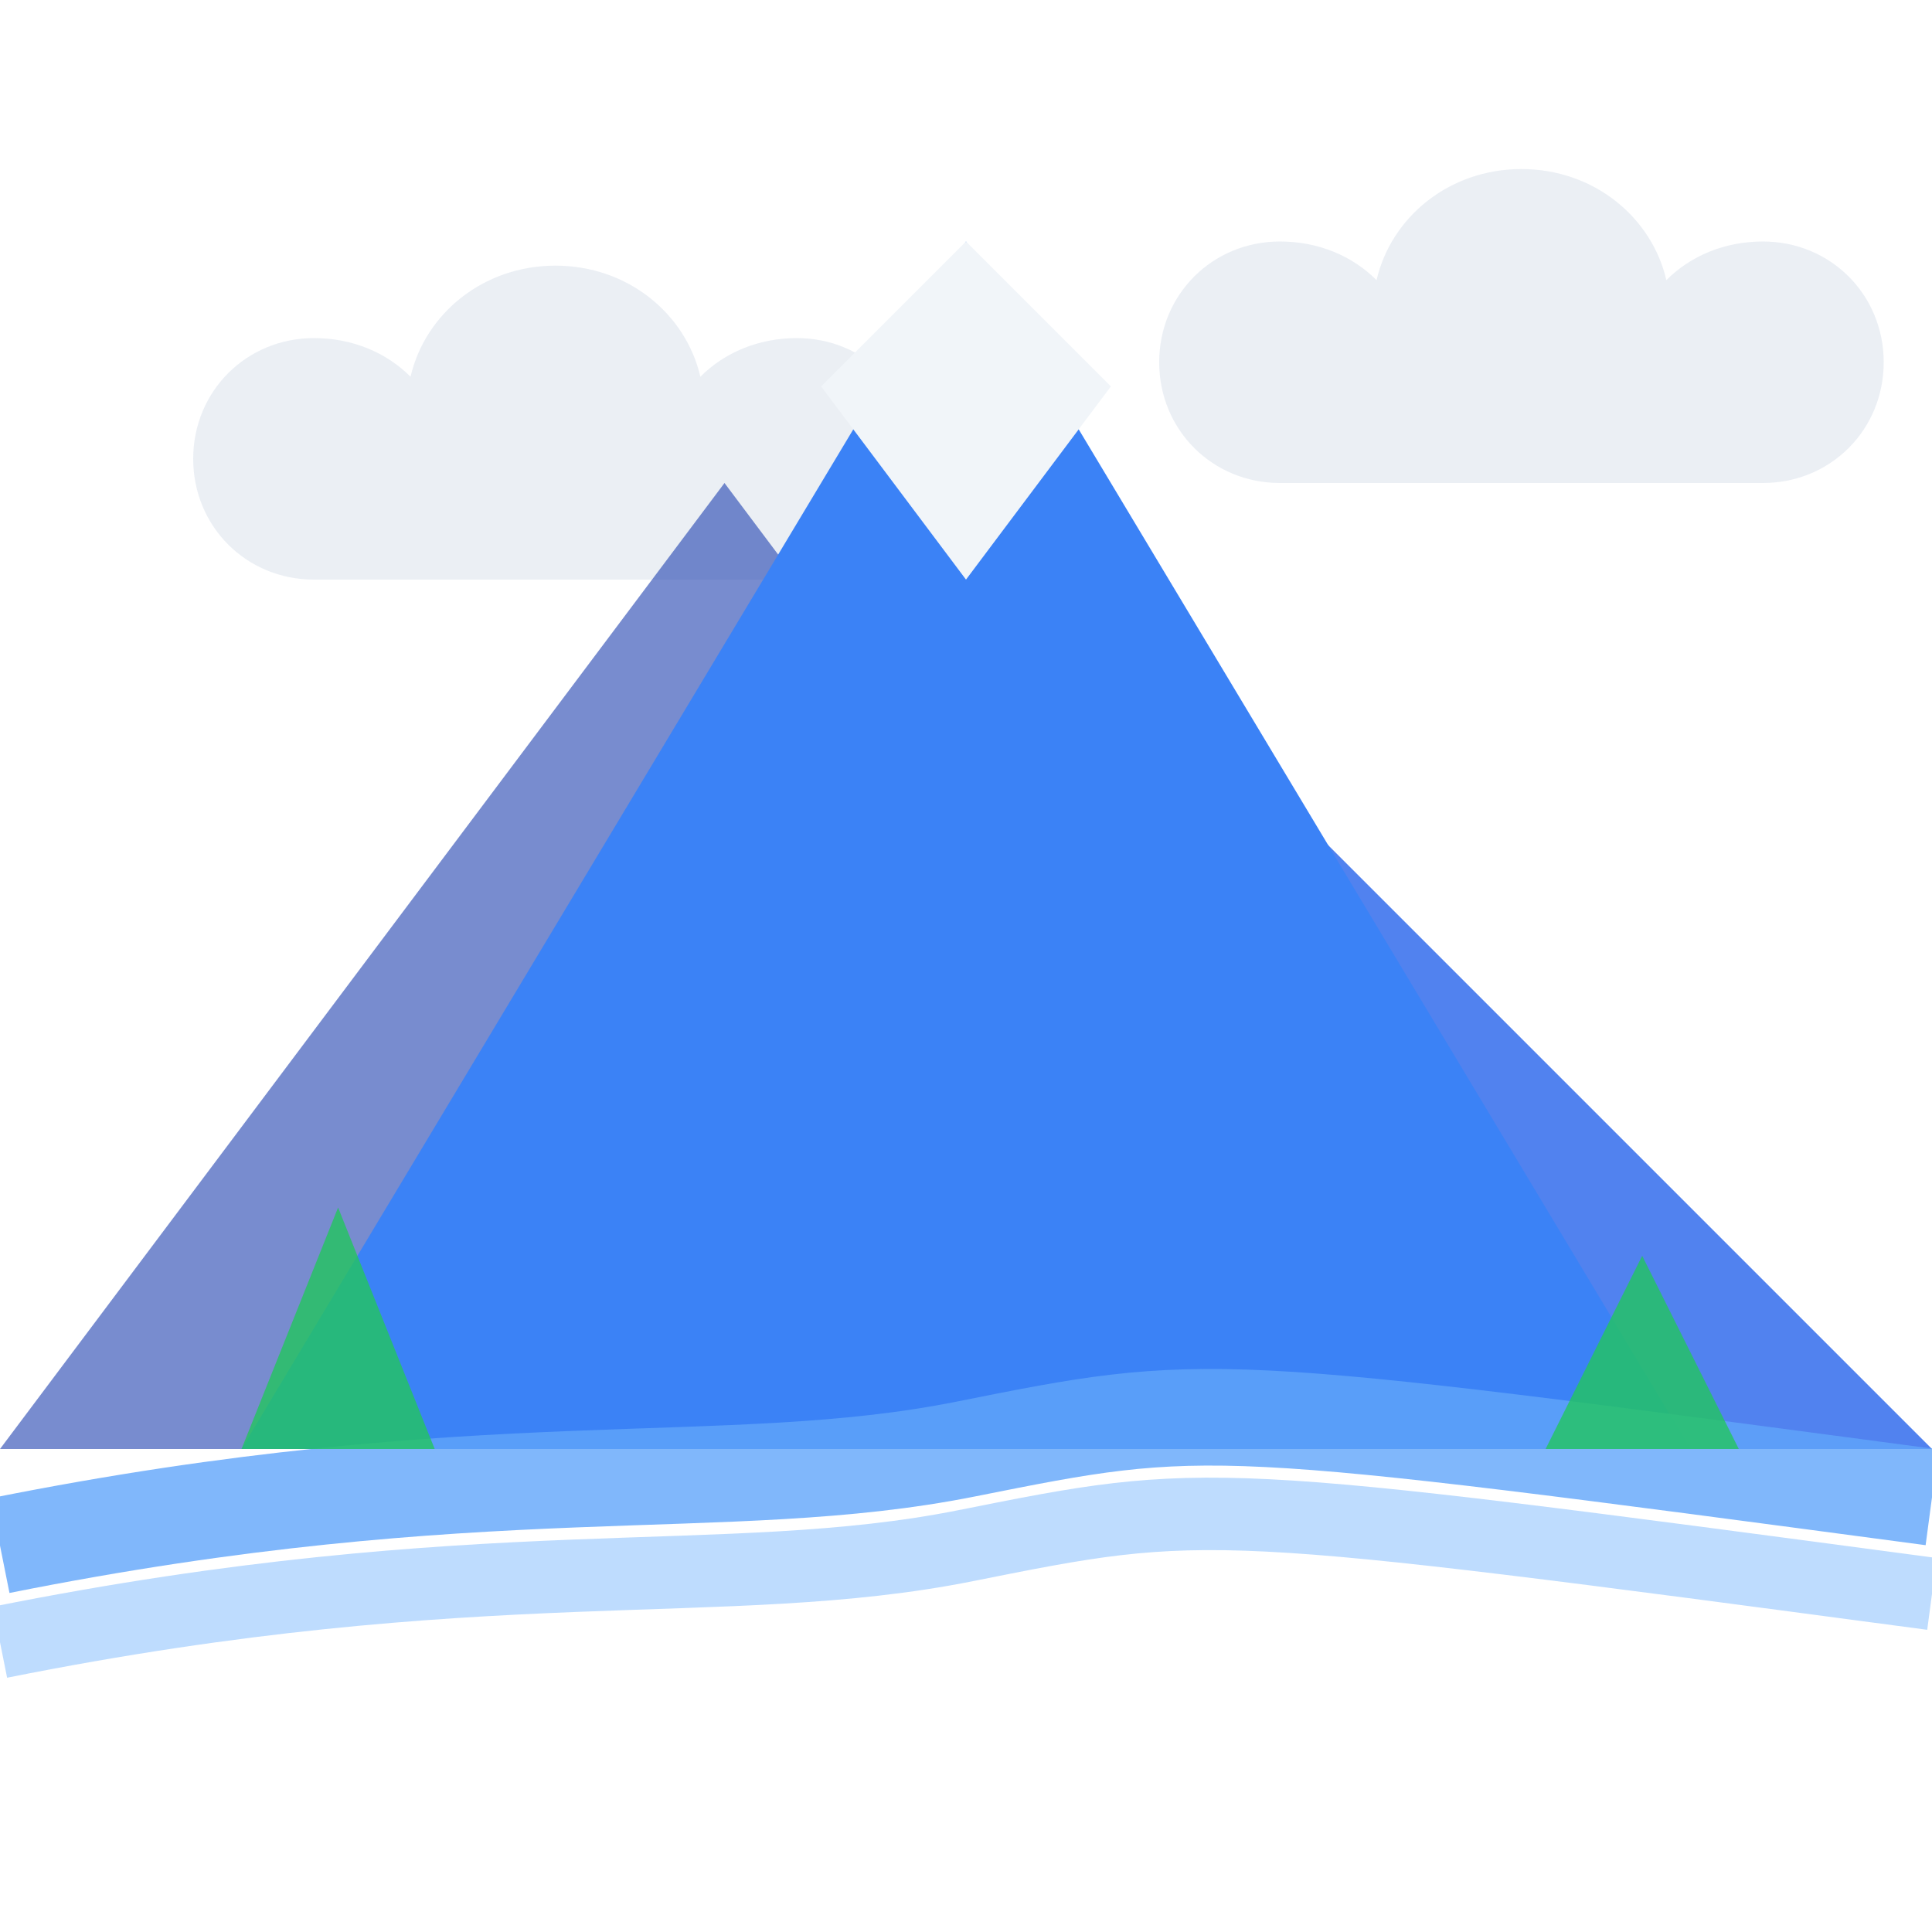
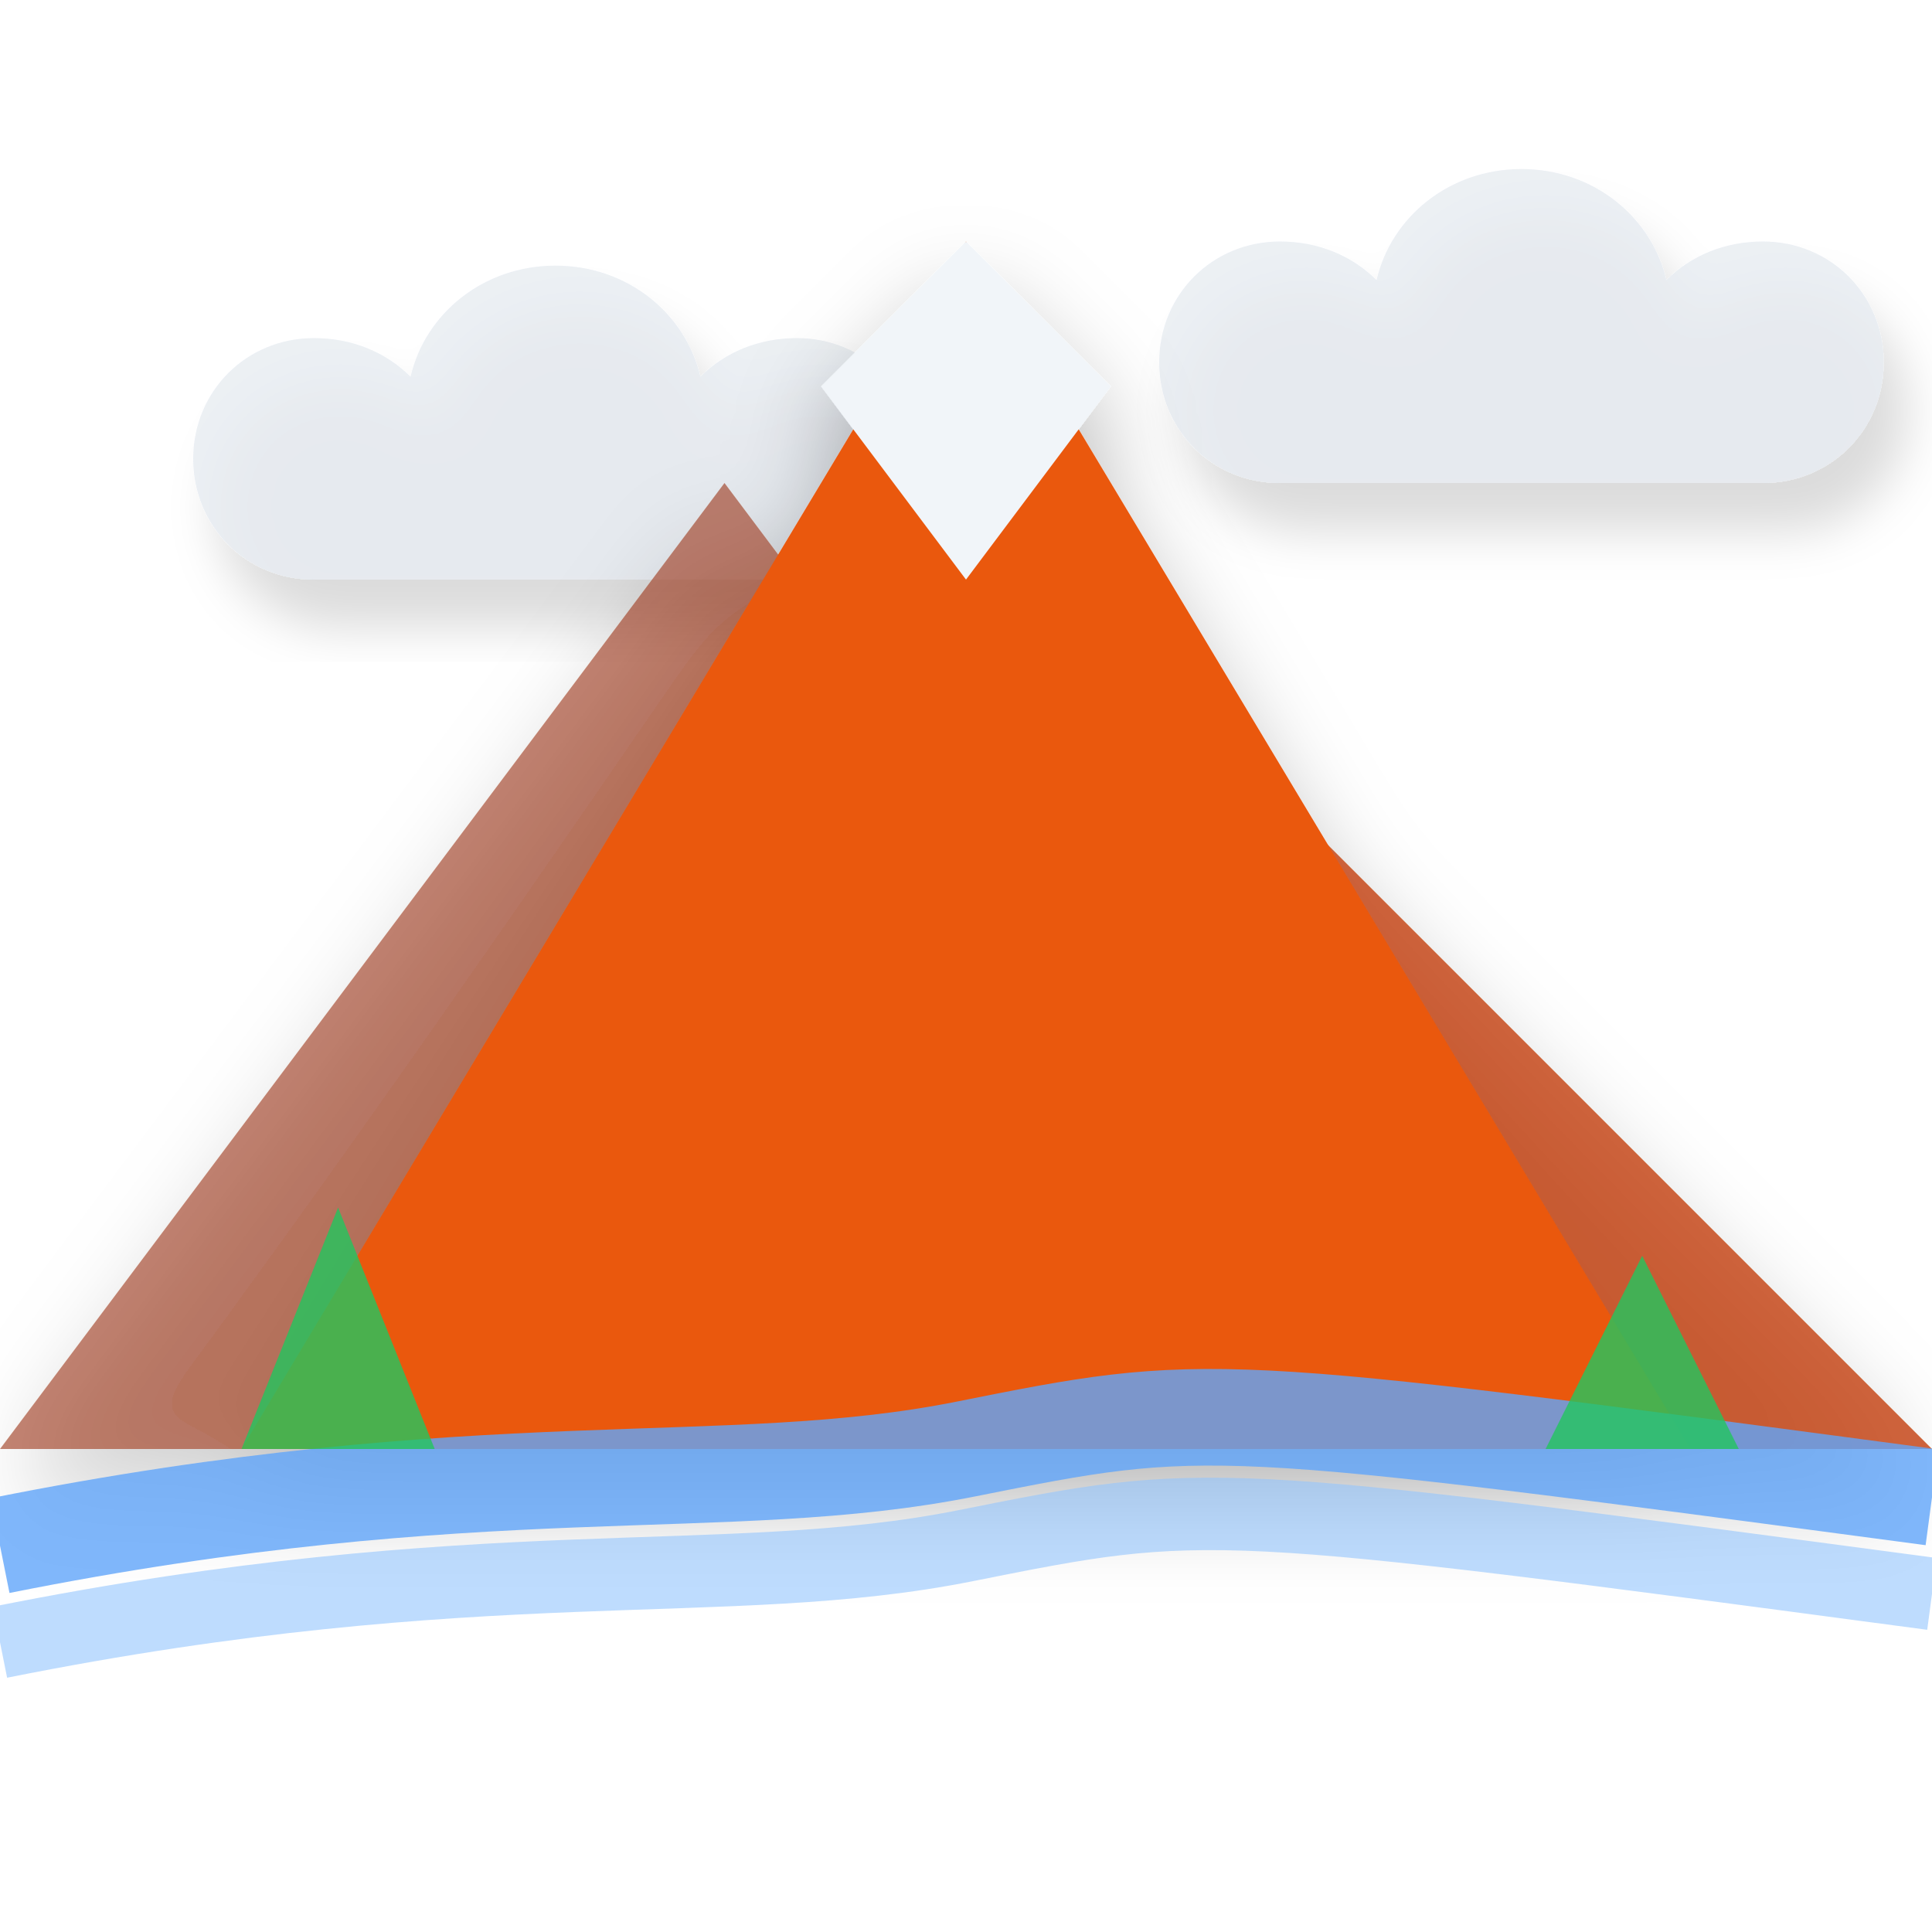
<svg xmlns="http://www.w3.org/2000/svg" width="32" height="32" viewBox="0 0 40 40" fill="none">
-   <g>
+   <defs>
+     <filter id="mountain-shadow" x="-20%" y="-20%" width="140%" height="140%">
+       <feDropShadow dx="0" dy="1" stdDeviation="1" flood-opacity="0.3" />
+     </filter>
+     <filter id="cloud-shadow" x="-20%" y="-20%" width="140%" height="140%">
+       <feDropShadow dx="0.5" dy="1" stdDeviation="0.5" flood-opacity="0.2" />
+     </filter>
+   </defs>
+   <g filter="url(#cloud-shadow)">
    <path d="M4 9.5C4 8.1 5.1 7 6.5 7C7.3 7 8 7.3 8.5 7.8C8.8 6.5 10 5.5 11.5 5.5C13 5.5 14.2 6.5 14.5 7.8C15 7.3 15.7 7 16.5 7C17.9 7 19 8.1 19 9.5C19 10.9 17.9 12 16.5 12H6.5C5.1 12 4 10.9 4 9.5Z" fill="#E2E8F0" opacity="0.7" />
    <path d="M24 7.5C24 6.1 25.1 5 26.5 5C27.3 5 28 5.3 28.5 5.8C28.8 4.5 30 3.5 31.5 3.5C33 3.5 34.2 4.5 34.5 5.8C35 5.3 35.7 5 36.5 5C37.9 5 39 6.1 39 7.5C39 8.9 37.9 10 36.5 10H26.5C25.1 10 24 8.9 24 7.5Z" fill="#E2E8F0" opacity="0.7" />
  </g>
-   <g>
-     <path d="M0 30L15 10L30 30H0Z" fill="#1E40AF" opacity="0.6" />
-     <path d="M10 30L25 15L40 30H10Z" fill="#2563EB" opacity="0.8" />
-     <path d="M5 30L20 5L35 30H5Z" fill="#3B82F6" />
+   <g filter="url(#mountain-shadow)">
+     <path d="M0 30L15 10L30 30H0Z" fill="#9A3412" opacity="0.6" />
+     <path d="M10 30L25 15L40 30H10Z" fill="#C2410C" opacity="0.8" />
+     <path d="M5 30L20 5L35 30H5Z" fill="#EA580C" />
    <path d="M17 8L20 5L23 8L20 12Z" fill="#F1F5F9" />
  </g>
  <path d="M0 32C10 30 15 31 20 30S25 29 40 31" stroke="#60A5FA" stroke-width="2" opacity="0.8" />
  <path d="M0 34C10 32 15 33 20 32S25 31 40 33" stroke="#93C5FD" stroke-width="1.5" opacity="0.6" />
  <g>
    <path d="M5 30L7 25L9 30H5Z" fill="#22C55E" opacity="0.8" />
    <path d="M32 30L34 26L36 30H32Z" fill="#22C55E" opacity="0.8" />
  </g>
</svg>
